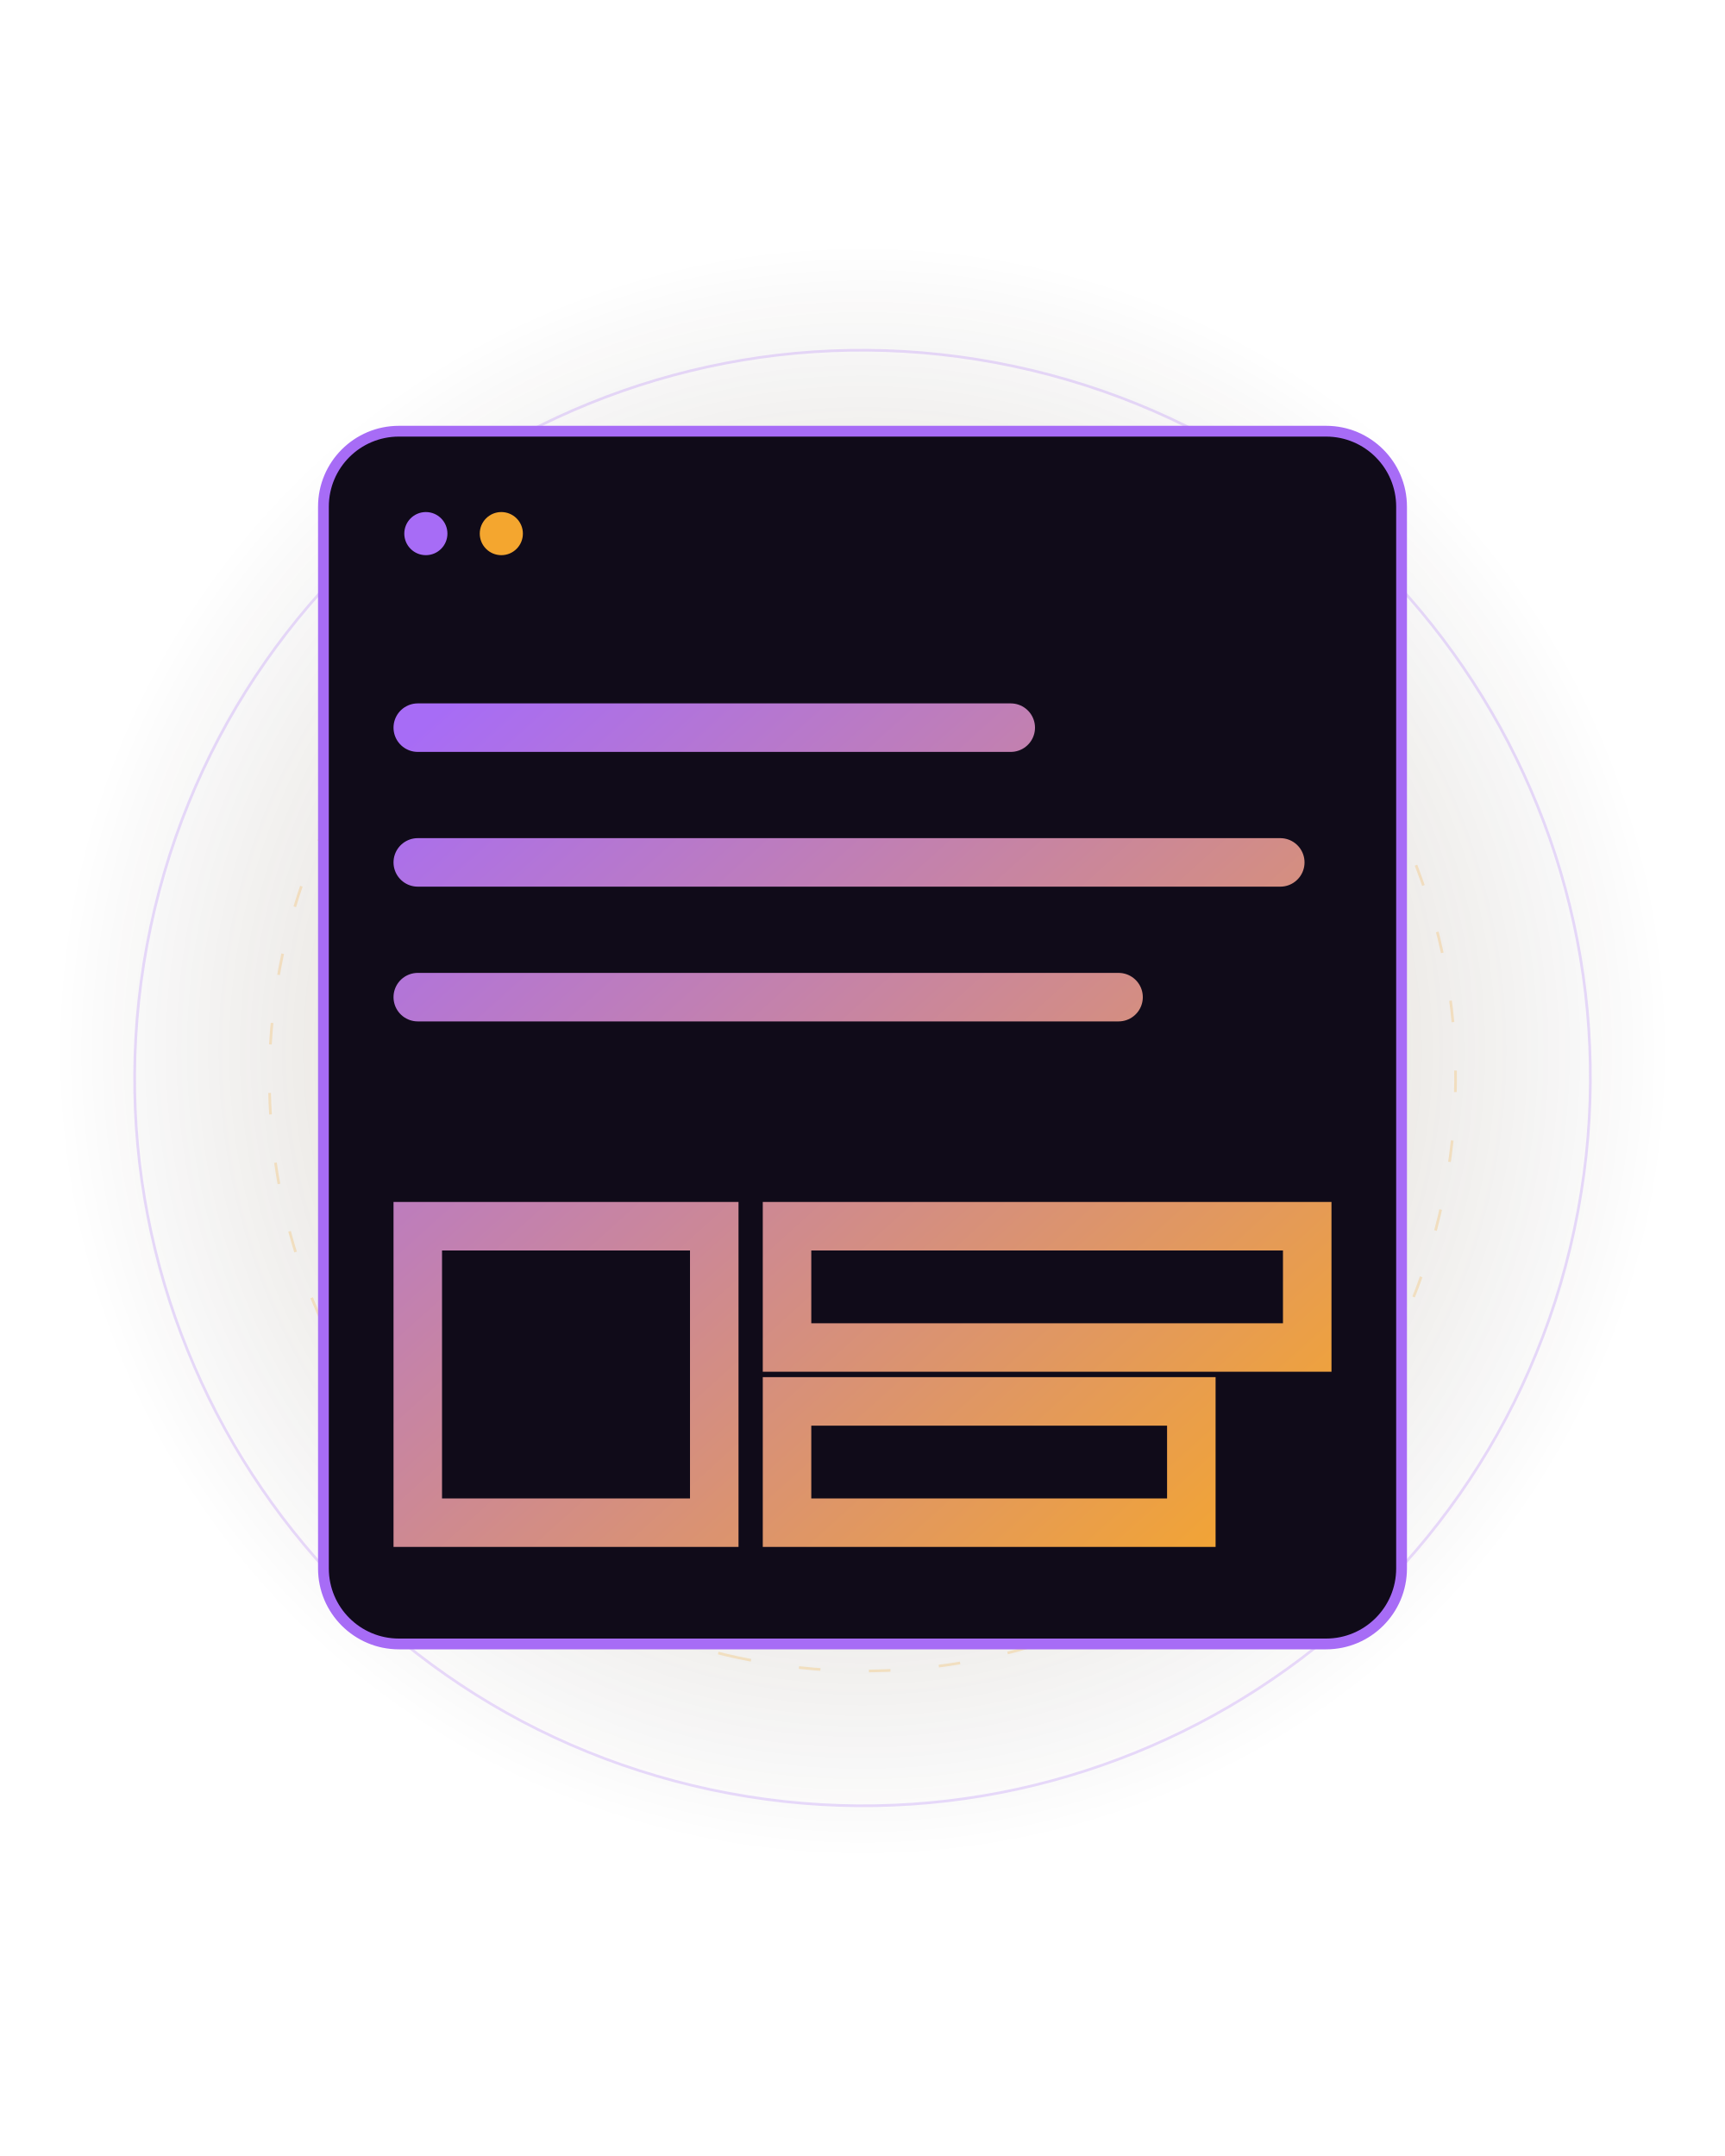
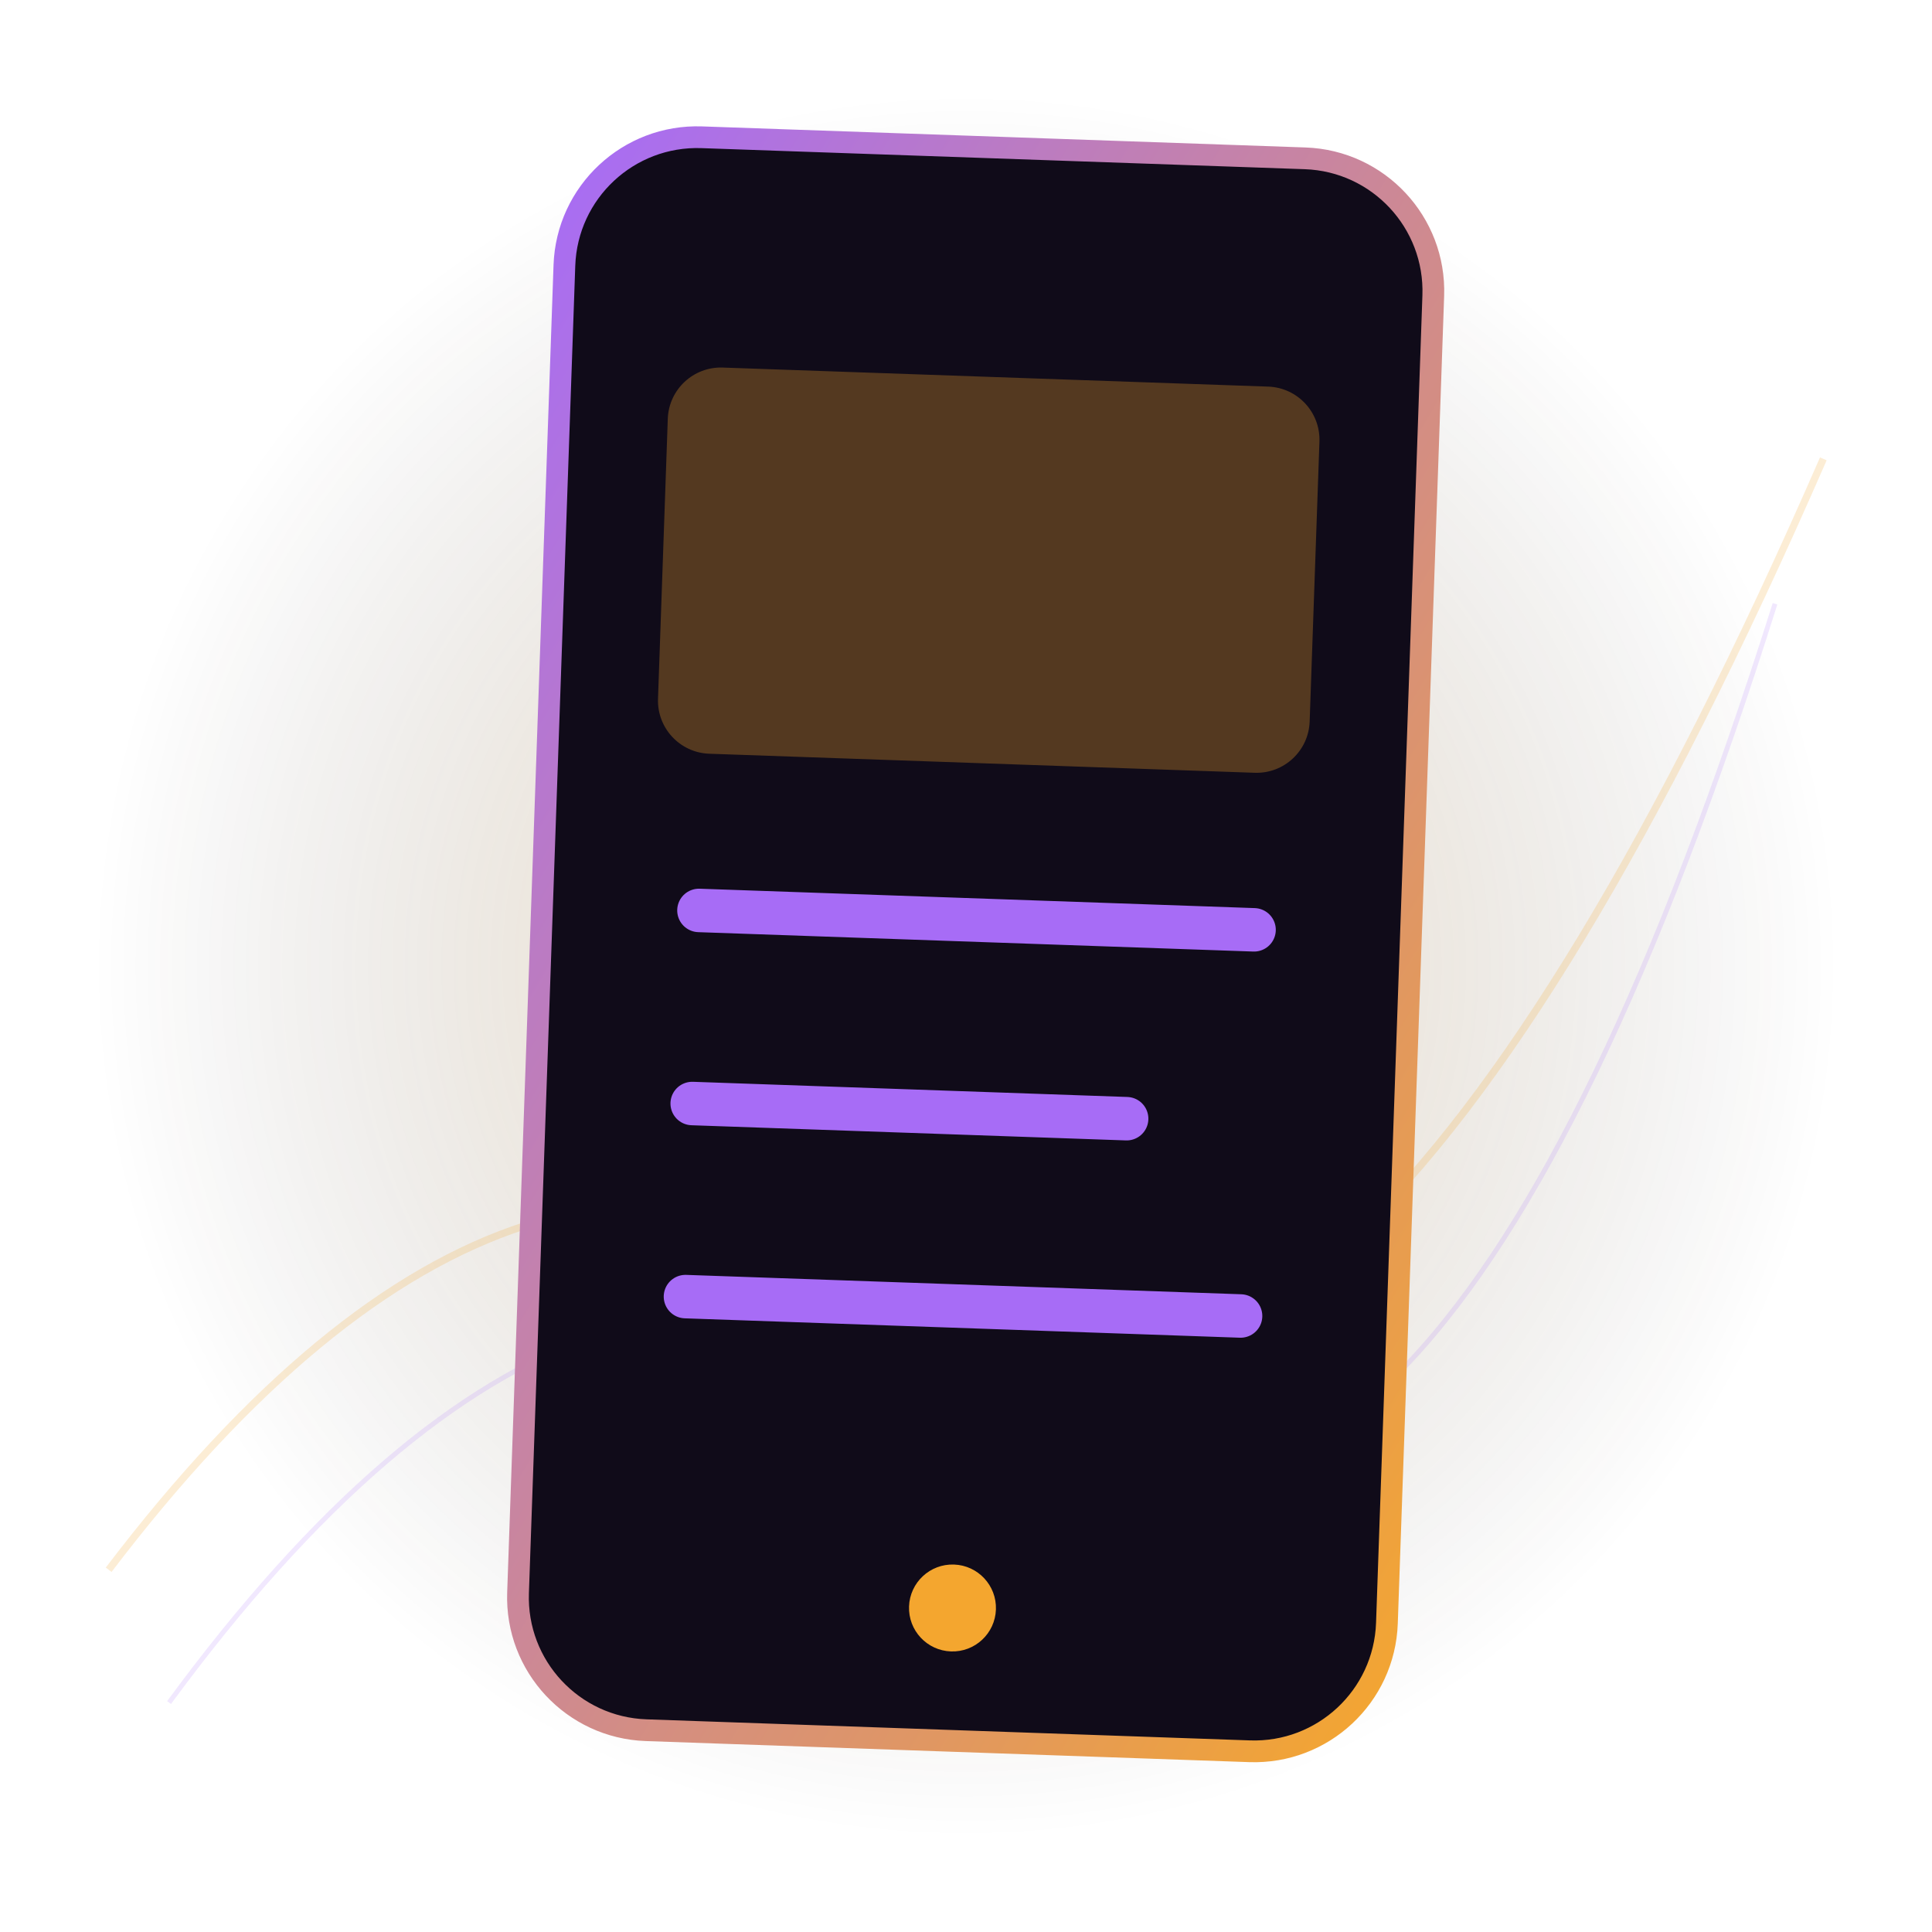
- <svg xmlns="http://www.w3.org/2000/svg" viewBox="0 0 640 800">
+ <svg xmlns="http://www.w3.org/2000/svg" viewBox="0 0 800 800">
  <defs>
    <linearGradient id="g" x1="0" y1="0" x2="1" y2="1">
      <stop stop-color="#a76cf6" />
      <stop offset="1" stop-color="#f4a62f" />
    </linearGradient>
    <radialGradient id="r">
-       <stop stop-color="#f4a62f" stop-opacity=".3" />
+       <stop stop-color="#f4a62f" stop-opacity=".28" />
      <stop offset="1" stop-color="#08070d" stop-opacity="0" />
    </radialGradient>
+     <filter id="glow">
+       <feGaussianBlur stdDeviation="8" result="b" />
+       <feMerge>
+         <feMergeNode in="b" />
+         <feMergeNode in="SourceGraphic" />
+       </feMerge>
+     </filter>
  </defs>
-   <circle cx="320" cy="390" r="300" fill="url(#r)" />
-   <g opacity=".24" transform="rotate(102 320 400)">
-     <circle cx="320" cy="400" r="270" fill="none" stroke="#a76cf6" />
-     <circle cx="320" cy="400" r="220" fill="none" stroke="#f4a62f" stroke-dasharray="8 18" />
+   <circle cx="400" cy="400" r="360" fill="url(#r)" />
+   <path d="M45 650Q220 420 385 540T755 190" fill="none" stroke="#f4a62f" stroke-opacity=".2" stroke-width="3" />
+   <path d="M70 705Q250 460 420 585T735 250" fill="none" stroke="#a76cf6" stroke-opacity=".16" stroke-width="2" />
+   <g transform="translate(4 -9) rotate(2 400 400)">
+     <rect x="220" y="70" width="360" height="660" rx="55" fill="#100b19" stroke="url(#g)" stroke-width="9" />
+     <rect x="265" y="165" width="270" height="160" rx="22" fill="#f4a62f" opacity=".3" />
+     <path d="M285 390h230M285 470h180M285 550h230" stroke="#a76cf6" stroke-width="18" stroke-linecap="round" />
+     <circle cx="400" cy="675" r="18" fill="#f4a62f" />
  </g>
-   <rect x="120" y="160" width="400" height="450" rx="28" fill="#100b19" stroke="#a76cf6" stroke-width="4" />
-   <circle cx="158" cy="198" r="8" fill="#a76cf6" />
-   <circle cx="186" cy="198" r="8" fill="#f4a62f" />
-   <path d="M155 270h220M155 320h320M155 370h260M155 455h110v110H155zM292 455h193v45H292zM292 520h150v45H292z" stroke="url(#g)" stroke-width="18" stroke-linecap="round" fill="none" />
</svg>
